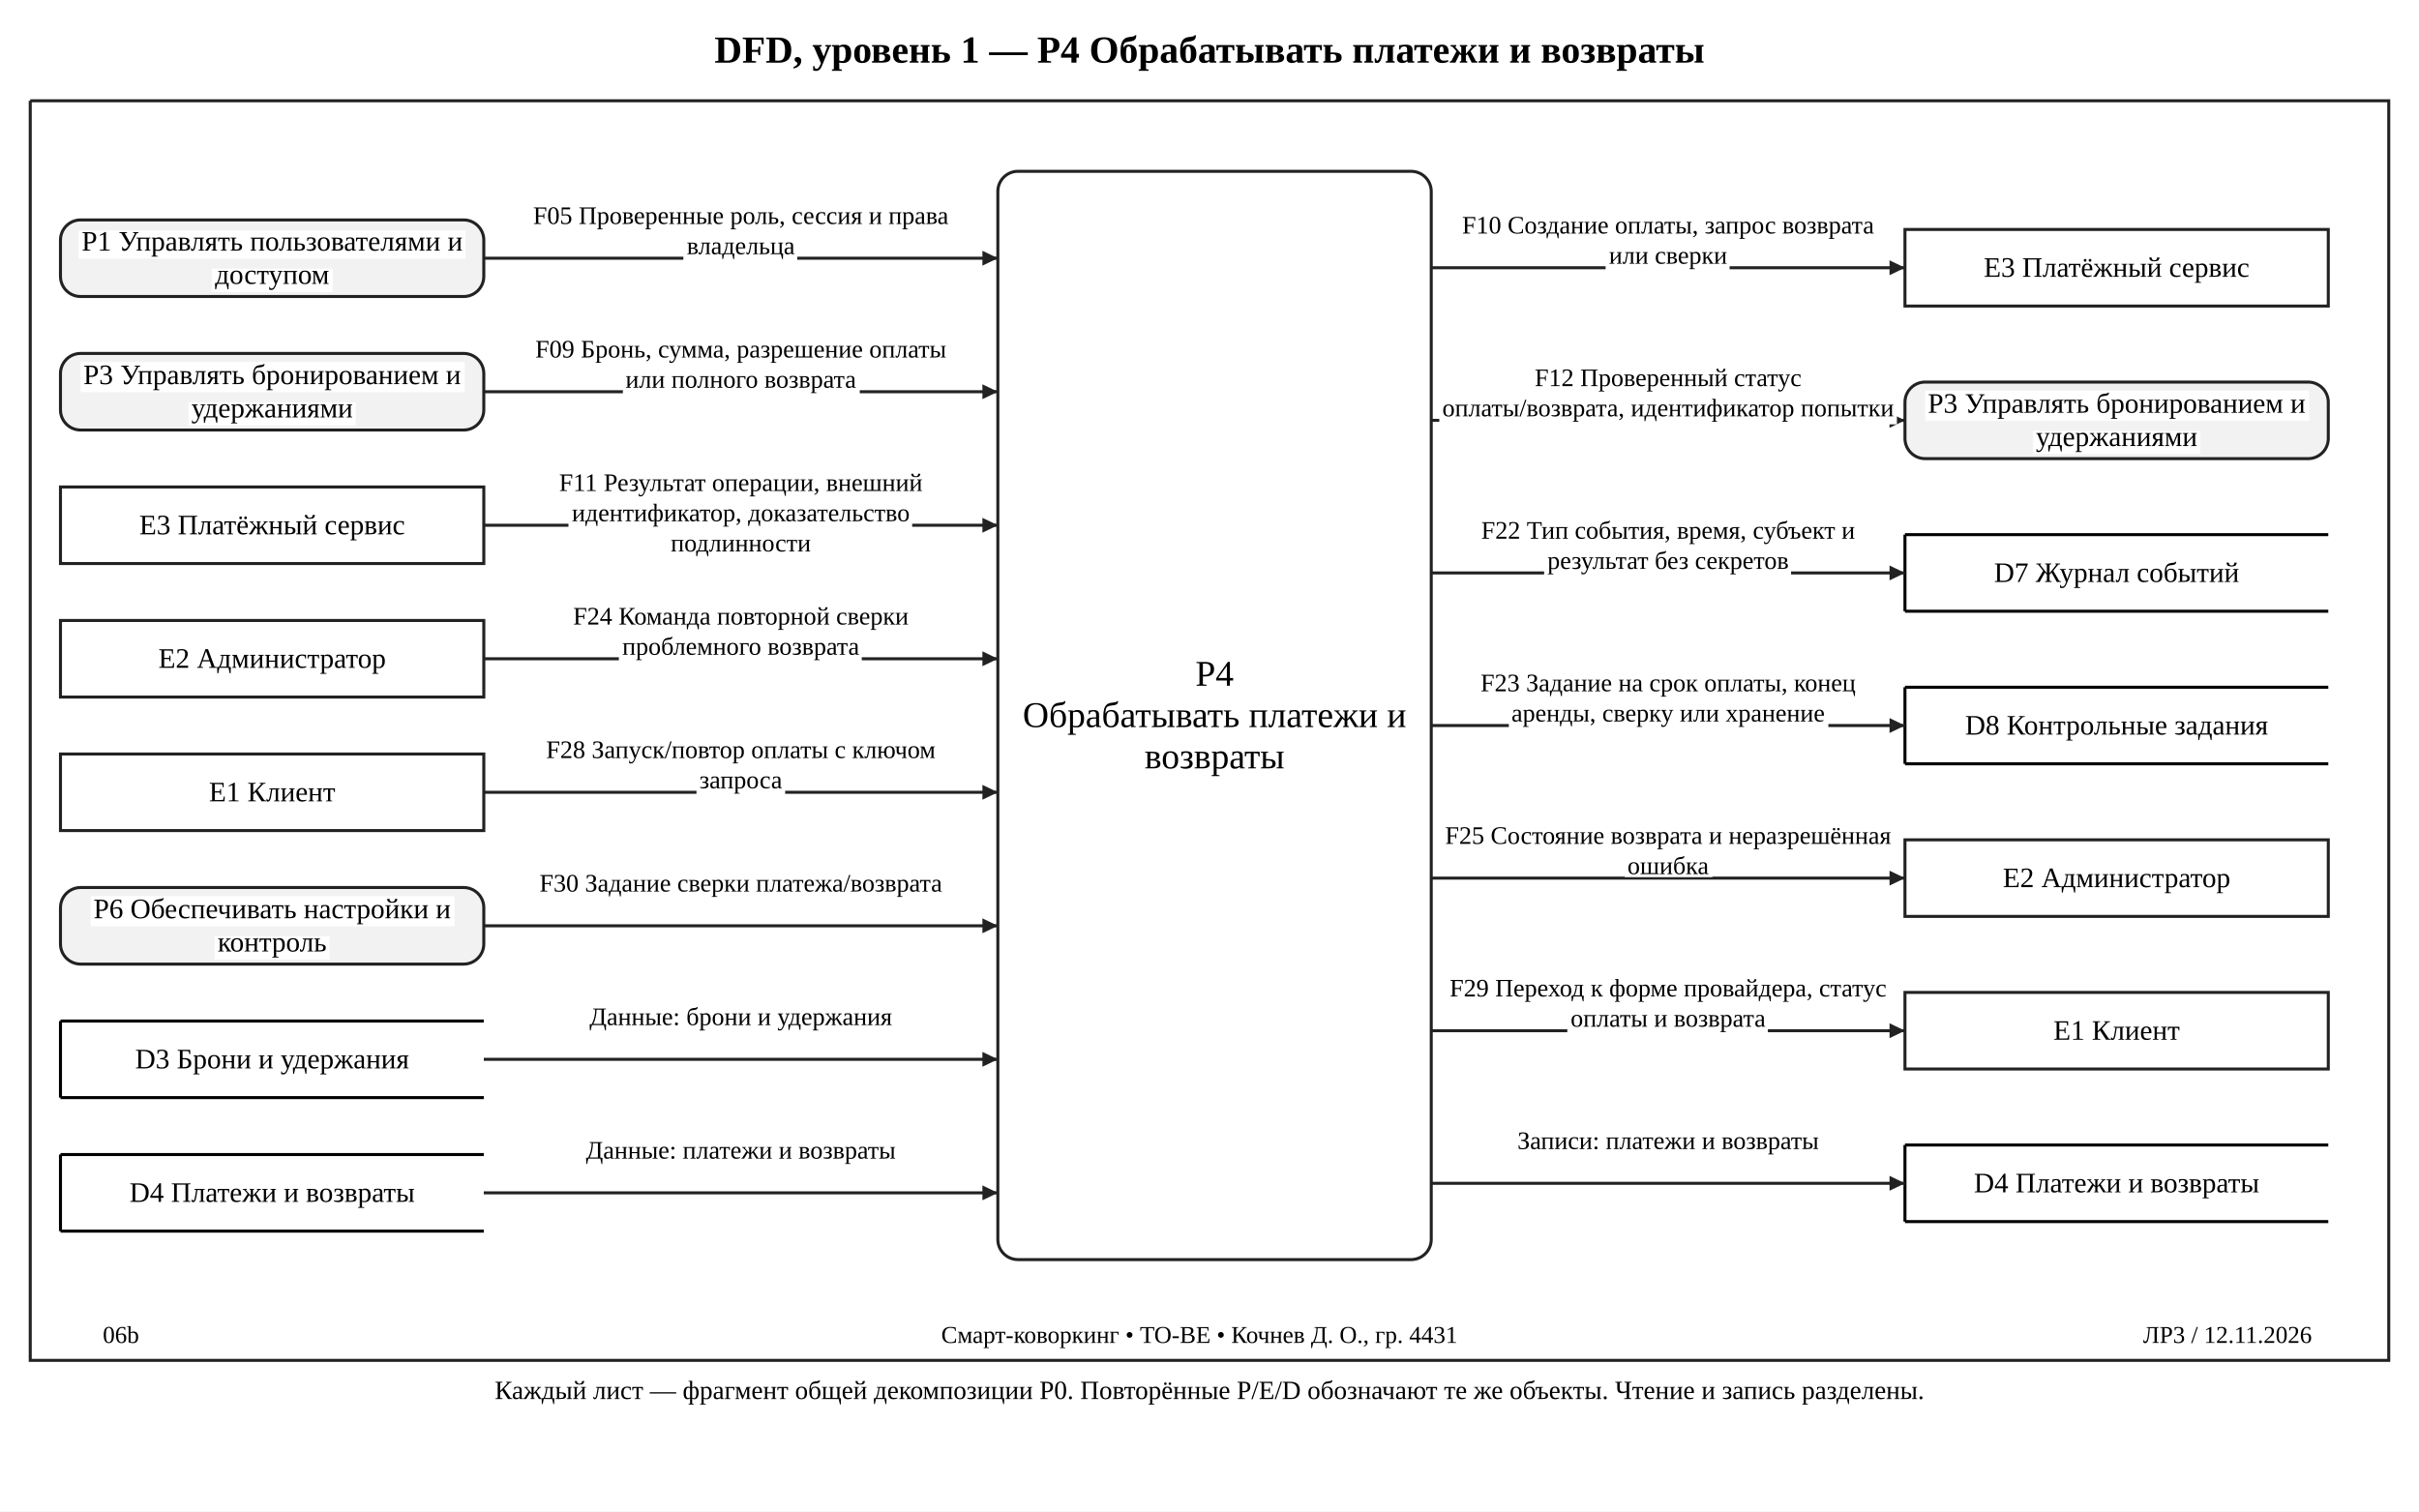
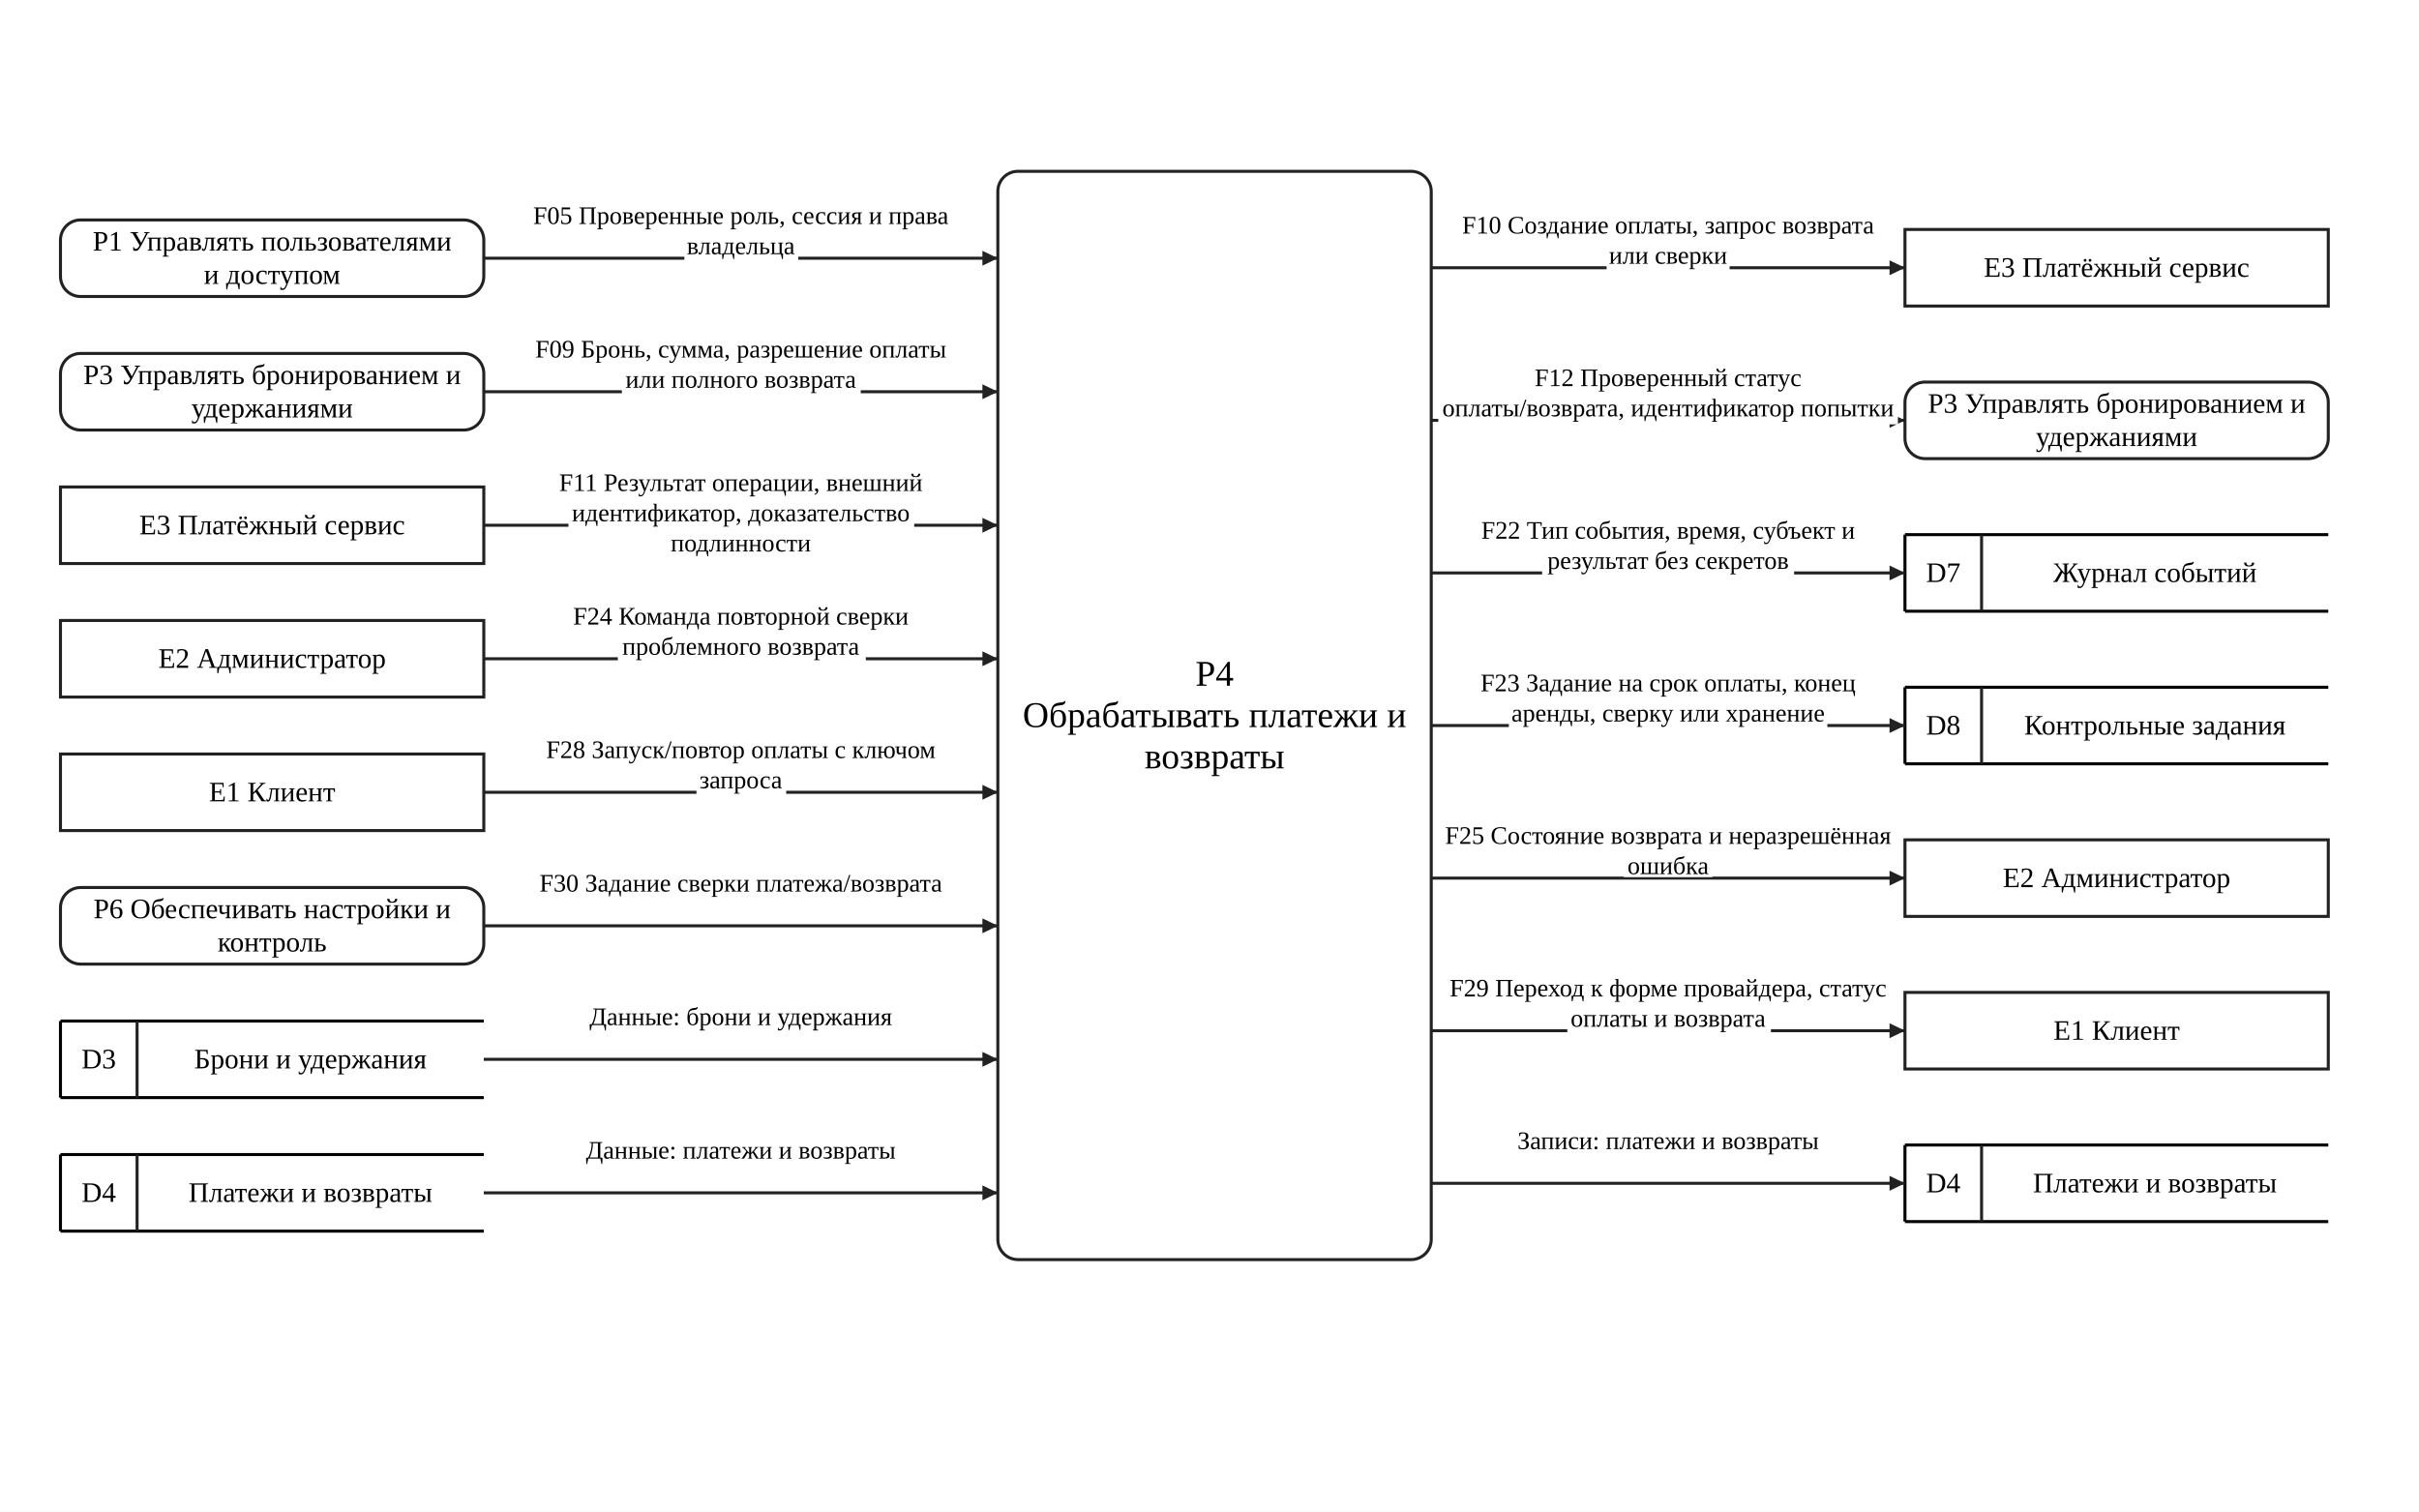
<svg xmlns="http://www.w3.org/2000/svg" width="2400" height="1500" viewBox="0 0 2400 1500">
  <rect width="2400" height="1500" fill="white" />
-   <rect x="706" y="33" width="988" height="40" fill="white" />
-   <text x="1200" y="62.16" text-anchor="middle" font-family="Times New Roman,serif" font-size="38" font-weight="bold">DFD, уровень 1 — P4 Обрабатывать платежи и возвраты</text>
-   <rect x="488" y="1368" width="1425" height="28" fill="white" />
-   <text x="1200" y="1388.32" text-anchor="middle" font-family="Times New Roman,serif" font-size="26" font-weight="normal">Каждый лист — фрагмент общей декомпозиции P0. Повторённые P/E/D обозначают те же объекты. Чтение и запись разделены.</text>
-   <path d="M30,100 L2370,100 L2370,1350 L30,1350 L30,100" fill="none" stroke="#222" stroke-width="3" />
-   <rect x="99" y="1315" width="42" height="20" fill="white" />
-   <text x="120" y="1332.68" text-anchor="middle" font-family="Times New Roman,serif" font-size="24" font-weight="normal">06b</text>
-   <rect x="931" y="1316" width="518" height="24" fill="white" />
-   <text x="1190" y="1332.68" text-anchor="middle" font-family="Times New Roman,serif" font-size="24" font-weight="normal">Смарт-коворкинг • TO-BE • Кочнев Д. О., гр. 4431</text>
-   <rect x="2123" y="1316" width="173" height="19" fill="white" />
-   <text x="2210" y="1332.68" text-anchor="middle" font-family="Times New Roman,serif" font-size="24" font-weight="normal">ЛР3 / 12.11.2026</text>
  <rect x="990" y="170" width="430" height="1080" rx="20" fill="white" stroke="#222" stroke-width="3" />
  <rect x="1183.0" y="656.0" width="44.0" height="28.0" fill="white" />
  <text x="1205.0" y="680.52" text-anchor="middle" font-family="Times New Roman,serif" font-size="36" font-weight="normal">P4</text>
-   <rect x="1012.0" y="695.0" width="387.0" height="38.0" fill="white" />
+   <rect x="1011.0" y="696.0" width="389.0" height="37.0" fill="white" />
  <text x="1205.0" y="721.52" text-anchor="middle" font-family="Times New Roman,serif" font-size="36" font-weight="normal">Обрабатывать платежи и</text>
-   <rect x="1133.0" y="745.0" width="145.0" height="29.0" fill="white" />
+   <rect x="1132.0" y="746.0" width="146.0" height="28.0" fill="white" />
  <text x="1205.0" y="762.52" text-anchor="middle" font-family="Times New Roman,serif" font-size="36" font-weight="normal">возвраты</text>
-   <rect x="60" y="218.25" width="420" height="76" rx="20" fill="#f2f2f2" stroke="#222" stroke-width="3" />
-   <rect x="78.0" y="228.75" width="384.0" height="28.0" fill="white" />
-   <text x="270.0" y="248.71" text-anchor="middle" font-family="Times New Roman,serif" font-size="28" font-weight="normal">P1 Управлять пользователями и</text>
-   <rect x="210.0" y="266.75" width="120.0" height="23.0" fill="white" />
-   <text x="270.0" y="281.71" text-anchor="middle" font-family="Times New Roman,serif" font-size="28" font-weight="normal">доступом</text>
+   <rect x="60" y="218.25" width="420" height="76" rx="20" fill="white" stroke="#222" stroke-width="3" />
+   <rect x="87.0" y="227.75" width="366.0" height="29.0" fill="white" />
+   <text x="270.0" y="248.71" text-anchor="middle" font-family="Times New Roman,serif" font-size="28" font-weight="normal">P1 Управлять пользователями</text>
+   <rect x="199.0" y="266.75" width="141.0" height="23.0" fill="white" />
+   <text x="270.0" y="281.71" text-anchor="middle" font-family="Times New Roman,serif" font-size="28" font-weight="normal">и доступом</text>
  <path d="M480,256.25 L990,256.25" fill="none" stroke="#222" stroke-width="3" />
  <polygon points="990,256.25 974.692,263.644 974.692,248.856" fill="#222" />
-   <rect x="526" y="204.25" width="418" height="26.0" fill="white" />
+   <rect x="526" y="204.25" width="419" height="26.0" fill="white" />
  <text x="735" y="222.25" text-anchor="middle" font-family="Times New Roman,serif" font-size="25" font-weight="normal">F05 Проверенные роль, сессия и права</text>
-   <rect x="678" y="239.25" width="113" height="21.0" fill="white" />
+   <rect x="679" y="239.25" width="113" height="19.0" fill="white" />
  <text x="735" y="252.25" text-anchor="middle" font-family="Times New Roman,serif" font-size="25" font-weight="normal">владельца</text>
-   <rect x="60" y="350.75" width="420" height="76" rx="20" fill="#f2f2f2" stroke="#222" stroke-width="3" />
-   <rect x="80.0" y="359.25" width="381.0" height="30.0" fill="white" />
+   <rect x="60" y="350.75" width="420" height="76" rx="20" fill="white" stroke="#222" stroke-width="3" />
+   <rect x="79.0" y="359.25" width="383.0" height="30.0" fill="white" />
  <text x="270.0" y="381.21" text-anchor="middle" font-family="Times New Roman,serif" font-size="28" font-weight="normal">P3 Управлять бронированием и</text>
-   <rect x="187.0" y="399.25" width="166.0" height="23.0" fill="white" />
+   <rect x="187.0" y="399.25" width="167.0" height="23.0" fill="white" />
  <text x="270.0" y="414.21" text-anchor="middle" font-family="Times New Roman,serif" font-size="28" font-weight="normal">удержаниями</text>
  <path d="M480,388.75 L990,388.75" fill="none" stroke="#222" stroke-width="3" />
  <polygon points="990,388.75 974.692,396.144 974.692,381.356" fill="#222" />
-   <rect x="528" y="336.75" width="414" height="26.0" fill="white" />
+   <rect x="528" y="336.75" width="415" height="26.0" fill="white" />
  <text x="735" y="354.75" text-anchor="middle" font-family="Times New Roman,serif" font-size="25" font-weight="normal">F09 Бронь, сумма, разрешение оплаты</text>
-   <rect x="618" y="371.75" width="235" height="21.0" fill="white" />
+   <rect x="617" y="371.75" width="237" height="21.0" fill="white" />
  <text x="735" y="384.75" text-anchor="middle" font-family="Times New Roman,serif" font-size="25" font-weight="normal">или полного возврата</text>
  <rect x="60" y="483.25" width="420" height="76" rx="0" fill="white" stroke="#222" stroke-width="3" />
-   <rect x="135.0" y="509.25" width="270.0" height="29.0" fill="white" />
+   <rect x="137.0" y="509.25" width="267.0" height="29.0" fill="white" />
  <text x="270.0" y="530.21" text-anchor="middle" font-family="Times New Roman,serif" font-size="28" font-weight="normal">E3 Платёжный сервис</text>
  <path d="M480,521.25 L990,521.25" fill="none" stroke="#222" stroke-width="3" />
  <polygon points="990,521.25 974.692,528.644 974.692,513.856" fill="#222" />
-   <rect x="552" y="468.25" width="367" height="27.0" fill="white" />
+   <rect x="551" y="469.25" width="368" height="26.0" fill="white" />
  <text x="735" y="487.25" text-anchor="middle" font-family="Times New Roman,serif" font-size="25" font-weight="normal">F11 Результат операции, внешний</text>
-   <rect x="564" y="498.25" width="341" height="27.0" fill="white" />
+   <rect x="564" y="498.25" width="343" height="27.0" fill="white" />
  <text x="735" y="517.25" text-anchor="middle" font-family="Times New Roman,serif" font-size="25" font-weight="normal">идентификатор, доказательство</text>
-   <rect x="663" y="534.25" width="145" height="21.0" fill="white" />
+   <rect x="663" y="534.25" width="144" height="19.0" fill="white" />
  <text x="735" y="547.25" text-anchor="middle" font-family="Times New Roman,serif" font-size="25" font-weight="normal">подлинности</text>
  <rect x="60" y="615.75" width="420" height="76" rx="0" fill="white" stroke="#222" stroke-width="3" />
-   <rect x="154.0" y="642.75" width="232.0" height="28.0" fill="white" />
+   <rect x="155.0" y="641.75" width="231.0" height="29.0" fill="white" />
  <text x="270.0" y="662.71" text-anchor="middle" font-family="Times New Roman,serif" font-size="28" font-weight="normal">E2 Администратор</text>
  <path d="M480,653.75 L990,653.75" fill="none" stroke="#222" stroke-width="3" />
  <polygon points="990,653.75 974.692,661.144 974.692,646.356" fill="#222" />
-   <rect x="566" y="600.75" width="339" height="27.0" fill="white" />
+   <rect x="563" y="601.75" width="344" height="26.0" fill="white" />
  <text x="735" y="619.75" text-anchor="middle" font-family="Times New Roman,serif" font-size="25" font-weight="normal">F24 Команда повторной сверки</text>
-   <rect x="614" y="629.75" width="241" height="28.0" fill="white" />
+   <rect x="613" y="630.75" width="246" height="27.0" fill="white" />
  <text x="735" y="649.75" text-anchor="middle" font-family="Times New Roman,serif" font-size="25" font-weight="normal">проблемного возврата</text>
  <rect x="60" y="748.25" width="420" height="76" rx="0" fill="white" stroke="#222" stroke-width="3" />
-   <rect x="204.0" y="775.25" width="131.0" height="22.0" fill="white" />
+   <rect x="204.0" y="774.25" width="132.0" height="23.0" fill="white" />
  <text x="270.0" y="795.21" text-anchor="middle" font-family="Times New Roman,serif" font-size="28" font-weight="normal">E1 Клиент</text>
  <path d="M480,786.25 L990,786.25" fill="none" stroke="#222" stroke-width="3" />
  <polygon points="990,786.25 974.692,793.644 974.692,778.856" fill="#222" />
-   <rect x="539" y="734.25" width="392" height="26.0" fill="white" />
+   <rect x="536" y="733.25" width="398" height="27.0" fill="white" />
  <text x="735" y="752.25" text-anchor="middle" font-family="Times New Roman,serif" font-size="25" font-weight="normal">F28 Запуск/повтор оплаты с ключом</text>
-   <rect x="691" y="769.25" width="88" height="21.0" fill="white" />
+   <rect x="691" y="769.25" width="89" height="21.0" fill="white" />
  <text x="735" y="782.25" text-anchor="middle" font-family="Times New Roman,serif" font-size="25" font-weight="normal">запроса</text>
-   <rect x="60" y="880.75" width="420" height="76" rx="20" fill="#f2f2f2" stroke="#222" stroke-width="3" />
-   <rect x="90.0" y="889.25" width="361.0" height="30.0" fill="white" />
+   <rect x="60" y="880.75" width="420" height="76" rx="20" fill="white" stroke="#222" stroke-width="3" />
+   <rect x="91.0" y="889.25" width="359.0" height="30.0" fill="white" />
  <text x="270.0" y="911.21" text-anchor="middle" font-family="Times New Roman,serif" font-size="28" font-weight="normal">P6 Обеспечивать настройки и</text>
-   <rect x="213.0" y="929.25" width="114.0" height="23.0" fill="white" />
+   <rect x="212.0" y="929.25" width="116.0" height="23.0" fill="white" />
  <text x="270.0" y="944.21" text-anchor="middle" font-family="Times New Roman,serif" font-size="28" font-weight="normal">контроль</text>
  <path d="M480,918.75 L990,918.75" fill="none" stroke="#222" stroke-width="3" />
  <polygon points="990,918.75 974.692,926.144 974.692,911.356" fill="#222" />
-   <rect x="532" y="866.75" width="406" height="26.0" fill="white" />
+   <rect x="532" y="865.75" width="408" height="27.0" fill="white" />
  <text x="735" y="884.75" text-anchor="middle" font-family="Times New Roman,serif" font-size="25" font-weight="normal">F30 Задание сверки платежа/возврата</text>
  <path d="M60,1013.25h420 M60,1089.25h420 M60,1013.25v76" fill="none" stroke="black" stroke-width="3" />
-   <rect x="131.0" y="1040.25" width="278.0" height="28.0" fill="white" />
-   <text x="270.0" y="1060.21" text-anchor="middle" font-family="Times New Roman,serif" font-size="28" font-weight="normal">D3 Брони и удержания</text>
+   <path d="M136,1013.25 L136,1089.25" fill="none" stroke="#222" stroke-width="3" />
+   <rect x="78.0" y="1039.25" width="40.0" height="23.0" fill="white" />
+   <text x="98.0" y="1060.21" text-anchor="middle" font-family="Times New Roman,serif" font-size="28" font-weight="normal">D3</text>
+   <rect x="190.0" y="1039.25" width="237.0" height="29.0" fill="white" />
+   <text x="308.0" y="1060.21" text-anchor="middle" font-family="Times New Roman,serif" font-size="28" font-weight="normal">Брони и удержания</text>
  <path d="M480,1051.25 L990,1051.25" fill="none" stroke="#222" stroke-width="3" />
  <polygon points="990,1051.25 974.692,1058.644 974.692,1043.856" fill="#222" />
-   <rect x="582" y="997.25" width="307" height="28.0" fill="white" />
+   <rect x="582" y="998.25" width="307" height="27.0" fill="white" />
  <text x="735" y="1017.25" text-anchor="middle" font-family="Times New Roman,serif" font-size="25" font-weight="normal">Данные: брони и удержания</text>
  <path d="M60,1145.75h420 M60,1221.75h420 M60,1145.75v76" fill="none" stroke="black" stroke-width="3" />
-   <rect x="125.0" y="1172.75" width="289.0" height="28.0" fill="white" />
-   <text x="270.0" y="1192.71" text-anchor="middle" font-family="Times New Roman,serif" font-size="28" font-weight="normal">D4 Платежи и возвраты</text>
+   <path d="M136,1145.75 L136,1221.75" fill="none" stroke="#222" stroke-width="3" />
+   <rect x="78.0" y="1171.75" width="40.0" height="23.0" fill="white" />
+   <text x="98.0" y="1192.71" text-anchor="middle" font-family="Times New Roman,serif" font-size="28" font-weight="normal">D4</text>
+   <rect x="185.0" y="1171.75" width="247.0" height="29.0" fill="white" />
+   <text x="308.0" y="1192.71" text-anchor="middle" font-family="Times New Roman,serif" font-size="28" font-weight="normal">Платежи и возвраты</text>
  <path d="M480,1183.75 L990,1183.75" fill="none" stroke="#222" stroke-width="3" />
  <polygon points="990,1183.75 974.692,1191.144 974.692,1176.356" fill="#222" />
-   <rect x="578" y="1131.75" width="313" height="26.0" fill="white" />
+   <rect x="579" y="1131.75" width="313" height="26.0" fill="white" />
  <text x="735" y="1149.75" text-anchor="middle" font-family="Times New Roman,serif" font-size="25" font-weight="normal">Данные: платежи и возвраты</text>
  <rect x="1890" y="227.714" width="420" height="76" rx="0" fill="white" stroke="#222" stroke-width="3" />
-   <rect x="1965.0" y="253.714" width="270.0" height="29.0" fill="white" />
+   <rect x="1967.0" y="253.714" width="267.0" height="29.0" fill="white" />
  <text x="2100.0" y="274.674" text-anchor="middle" font-family="Times New Roman,serif" font-size="28" font-weight="normal">E3 Платёжный сервис</text>
  <path d="M1420,265.714 L1890,265.714" fill="none" stroke="#222" stroke-width="3" />
  <polygon points="1890,265.714 1874.692,273.109 1874.692,258.32" fill="#222" />
-   <rect x="1448" y="213.714" width="415" height="26.0" fill="white" />
+   <rect x="1446" y="213.714" width="419" height="26.0" fill="white" />
  <text x="1655" y="231.714" text-anchor="middle" font-family="Times New Roman,serif" font-size="25" font-weight="normal">F10 Создание оплаты, запрос возврата</text>
-   <rect x="1593" y="248.714" width="123" height="21.0" fill="white" />
+   <rect x="1594" y="248.714" width="122" height="21.0" fill="white" />
  <text x="1655" y="261.714" text-anchor="middle" font-family="Times New Roman,serif" font-size="25" font-weight="normal">или сверки</text>
-   <rect x="1890" y="379.143" width="420" height="76" rx="20" fill="#f2f2f2" stroke="#222" stroke-width="3" />
-   <rect x="1910.0" y="387.643" width="381.0" height="30.0" fill="white" />
+   <rect x="1890" y="379.143" width="420" height="76" rx="20" fill="white" stroke="#222" stroke-width="3" />
+   <rect x="1909.0" y="387.643" width="383.0" height="30.0" fill="white" />
  <text x="2100.0" y="409.603" text-anchor="middle" font-family="Times New Roman,serif" font-size="28" font-weight="normal">P3 Управлять бронированием и</text>
-   <rect x="2017.0" y="427.643" width="166.0" height="23.0" fill="white" />
+   <rect x="2017.0" y="427.643" width="167.0" height="23.0" fill="white" />
  <text x="2100.0" y="442.603" text-anchor="middle" font-family="Times New Roman,serif" font-size="28" font-weight="normal">удержаниями</text>
  <path d="M1420,417.143 L1890,417.143" fill="none" stroke="#222" stroke-width="3" />
  <polygon points="1890,417.143 1874.692,424.537 1874.692,409.748" fill="#222" />
-   <rect x="1520" y="364.143" width="271" height="27.0" fill="white" />
+   <rect x="1519" y="365.143" width="273" height="26.0" fill="white" />
  <text x="1655" y="383.143" text-anchor="middle" font-family="Times New Roman,serif" font-size="25" font-weight="normal">F12 Проверенный статус</text>
-   <rect x="1428" y="394.143" width="454" height="27.0" fill="white" />
+   <rect x="1427" y="394.143" width="456" height="27.0" fill="white" />
  <text x="1655" y="413.143" text-anchor="middle" font-family="Times New Roman,serif" font-size="25" font-weight="normal">оплаты/возврата, идентификатор попытки</text>
  <path d="M1890,530.571h420 M1890,606.571h420 M1890,530.571v76" fill="none" stroke="black" stroke-width="3" />
-   <rect x="1975.0" y="555.571" width="249.0" height="30.0" fill="white" />
-   <text x="2100.0" y="577.531" text-anchor="middle" font-family="Times New Roman,serif" font-size="28" font-weight="normal">D7 Журнал событий</text>
+   <path d="M1966,530.571 L1966,606.571" fill="none" stroke="#222" stroke-width="3" />
+   <rect x="1908.0" y="556.571" width="40.0" height="23.0" fill="white" />
+   <text x="1928.0" y="577.531" text-anchor="middle" font-family="Times New Roman,serif" font-size="28" font-weight="normal">D7</text>
+   <rect x="2034.0" y="555.571" width="208.0" height="30.0" fill="white" />
+   <text x="2138.0" y="577.531" text-anchor="middle" font-family="Times New Roman,serif" font-size="28" font-weight="normal">Журнал событий</text>
  <path d="M1420,568.571 L1890,568.571" fill="none" stroke="#222" stroke-width="3" />
  <polygon points="1890,568.571 1874.692,575.966 1874.692,561.177" fill="#222" />
-   <rect x="1467" y="514.571" width="377" height="28.0" fill="white" />
+   <rect x="1465" y="515.571" width="380" height="27.0" fill="white" />
  <text x="1655" y="534.571" text-anchor="middle" font-family="Times New Roman,serif" font-size="25" font-weight="normal">F22 Тип события, время, субъект и</text>
-   <rect x="1532" y="544.571" width="245" height="28.0" fill="white" />
+   <rect x="1530" y="545.571" width="250" height="27.0" fill="white" />
  <text x="1655" y="564.571" text-anchor="middle" font-family="Times New Roman,serif" font-size="25" font-weight="normal">результат без секретов</text>
  <path d="M1890,682.0h420 M1890,758.0h420 M1890,682.0v76" fill="none" stroke="black" stroke-width="3" />
-   <rect x="1947.0" y="709.0" width="307.0" height="28.0" fill="white" />
-   <text x="2100.0" y="728.96" text-anchor="middle" font-family="Times New Roman,serif" font-size="28" font-weight="normal">D8 Контрольные задания</text>
+   <path d="M1966,682.0 L1966,758.0" fill="none" stroke="#222" stroke-width="3" />
+   <rect x="1908.0" y="708.0" width="40.0" height="23.0" fill="white" />
+   <text x="1928.0" y="728.96" text-anchor="middle" font-family="Times New Roman,serif" font-size="28" font-weight="normal">D8</text>
+   <rect x="2005.0" y="708.0" width="266.0" height="29.0" fill="white" />
+   <text x="2138.0" y="728.96" text-anchor="middle" font-family="Times New Roman,serif" font-size="28" font-weight="normal">Контрольные задания</text>
  <path d="M1420,720.0 L1890,720.0" fill="none" stroke="#222" stroke-width="3" />
  <polygon points="1890,720.0 1874.692,727.394 1874.692,712.606" fill="#222" />
-   <rect x="1466" y="668.0" width="378" height="26.0" fill="white" />
+   <rect x="1466" y="668.0" width="379" height="26.0" fill="white" />
  <text x="1655" y="686.0" text-anchor="middle" font-family="Times New Roman,serif" font-size="25" font-weight="normal">F23 Задание на срок оплаты, конец</text>
-   <rect x="1497" y="703.0" width="317" height="21.0" fill="white" />
+   <rect x="1497" y="703.0" width="316" height="21.0" fill="white" />
  <text x="1655" y="716.0" text-anchor="middle" font-family="Times New Roman,serif" font-size="25" font-weight="normal">аренды, сверку или хранение</text>
  <rect x="1890" y="833.429" width="420" height="76" rx="0" fill="white" stroke="#222" stroke-width="3" />
-   <rect x="1984.0" y="860.429" width="232.0" height="28.0" fill="white" />
+   <rect x="1985.0" y="859.429" width="231.0" height="29.0" fill="white" />
  <text x="2100.0" y="880.389" text-anchor="middle" font-family="Times New Roman,serif" font-size="28" font-weight="normal">E2 Администратор</text>
  <path d="M1420,871.429 L1890,871.429" fill="none" stroke="#222" stroke-width="3" />
  <polygon points="1890,871.429 1874.692,878.823 1874.692,864.034" fill="#222" />
-   <rect x="1431" y="819.429" width="449" height="26.0" fill="white" />
+   <rect x="1429" y="819.429" width="451" height="26.0" fill="white" />
  <text x="1655" y="837.429" text-anchor="middle" font-family="Times New Roman,serif" font-size="25" font-weight="normal">F25 Состояние возврата и неразрешённая</text>
-   <rect x="1612" y="847.429" width="87" height="23.0" fill="white" />
+   <rect x="1611" y="848.429" width="88" height="22.0" fill="white" />
  <text x="1655" y="867.429" text-anchor="middle" font-family="Times New Roman,serif" font-size="25" font-weight="normal">ошибка</text>
  <rect x="1890" y="984.857" width="420" height="76" rx="0" fill="white" stroke="#222" stroke-width="3" />
-   <rect x="2034.0" y="1011.857" width="131.0" height="22" fill="white" />
+   <rect x="2034.0" y="1010.857" width="132.0" height="23" fill="white" />
  <text x="2100.0" y="1031.817" text-anchor="middle" font-family="Times New Roman,serif" font-size="28" font-weight="normal">E1 Клиент</text>
  <path d="M1420,1022.857 L1890,1022.857" fill="none" stroke="#222" stroke-width="3" />
  <polygon points="1890,1022.857 1874.692,1030.252 1874.692,1015.463" fill="#222" />
-   <rect x="1435" y="969.857" width="439" height="27.0" fill="white" />
+   <rect x="1432" y="969.857" width="446" height="27.0" fill="white" />
  <text x="1655" y="988.857" text-anchor="middle" font-family="Times New Roman,serif" font-size="25" font-weight="normal">F29 Переход к форме провайдера, статус</text>
-   <rect x="1555" y="1005.857" width="199" height="21" fill="white" />
+   <rect x="1555" y="1005.857" width="202" height="21" fill="white" />
  <text x="1655" y="1018.857" text-anchor="middle" font-family="Times New Roman,serif" font-size="25" font-weight="normal">оплаты и возврата</text>
  <path d="M1890,1136.286h420 M1890,1212.286h420 M1890,1136.286v76" fill="none" stroke="black" stroke-width="3" />
-   <rect x="1955.0" y="1163.286" width="289.0" height="28.0" fill="white" />
-   <text x="2100.0" y="1183.246" text-anchor="middle" font-family="Times New Roman,serif" font-size="28" font-weight="normal">D4 Платежи и возвраты</text>
+   <path d="M1966,1136.286 L1966,1212.286" fill="none" stroke="#222" stroke-width="3" />
+   <rect x="1908.0" y="1162.286" width="40.0" height="23.0" fill="white" />
+   <text x="1928.0" y="1183.246" text-anchor="middle" font-family="Times New Roman,serif" font-size="28" font-weight="normal">D4</text>
+   <rect x="2015.0" y="1162.286" width="247.0" height="29.0" fill="white" />
+   <text x="2138.0" y="1183.246" text-anchor="middle" font-family="Times New Roman,serif" font-size="28" font-weight="normal">Платежи и возвраты</text>
  <path d="M1420,1174.286 L1890,1174.286" fill="none" stroke="#222" stroke-width="3" />
  <polygon points="1890,1174.286 1874.692,1181.68 1874.692,1166.891" fill="#222" />
-   <rect x="1502" y="1122.286" width="305" height="26.0" fill="white" />
+   <rect x="1503" y="1122.286" width="305" height="26.0" fill="white" />
  <text x="1655" y="1140.286" text-anchor="middle" font-family="Times New Roman,serif" font-size="25" font-weight="normal">Записи: платежи и возвраты</text>
</svg>
